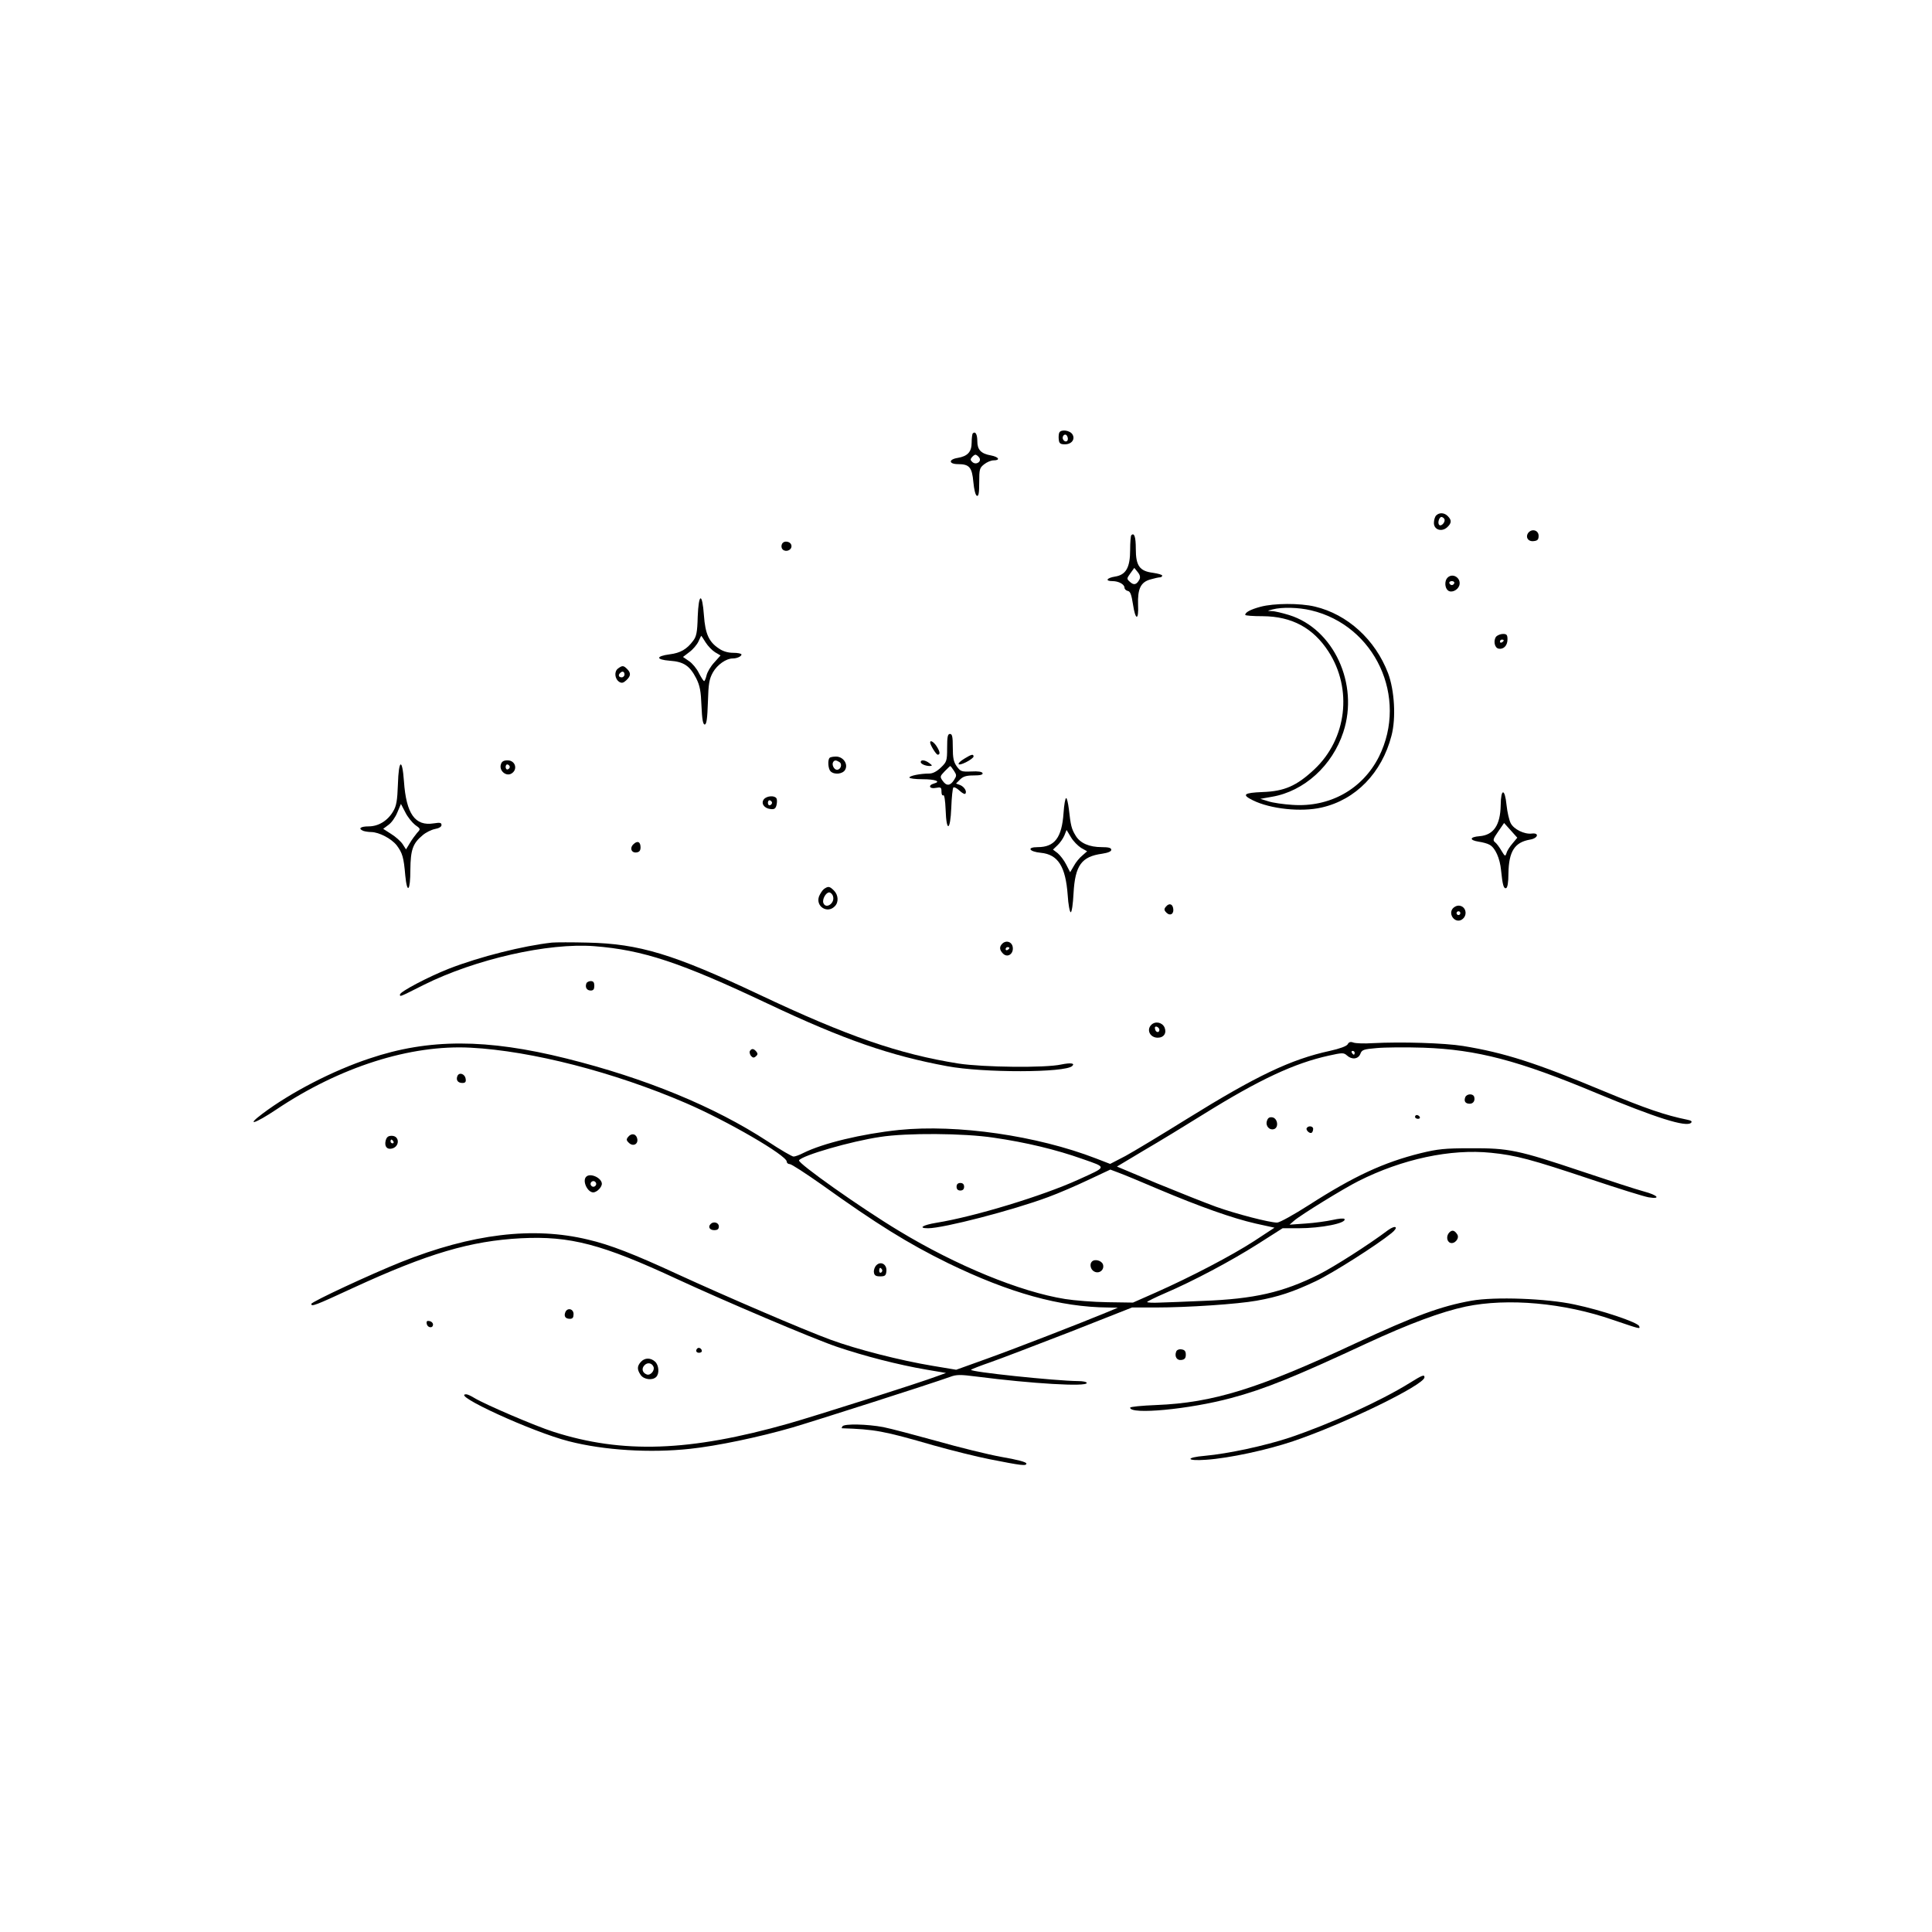
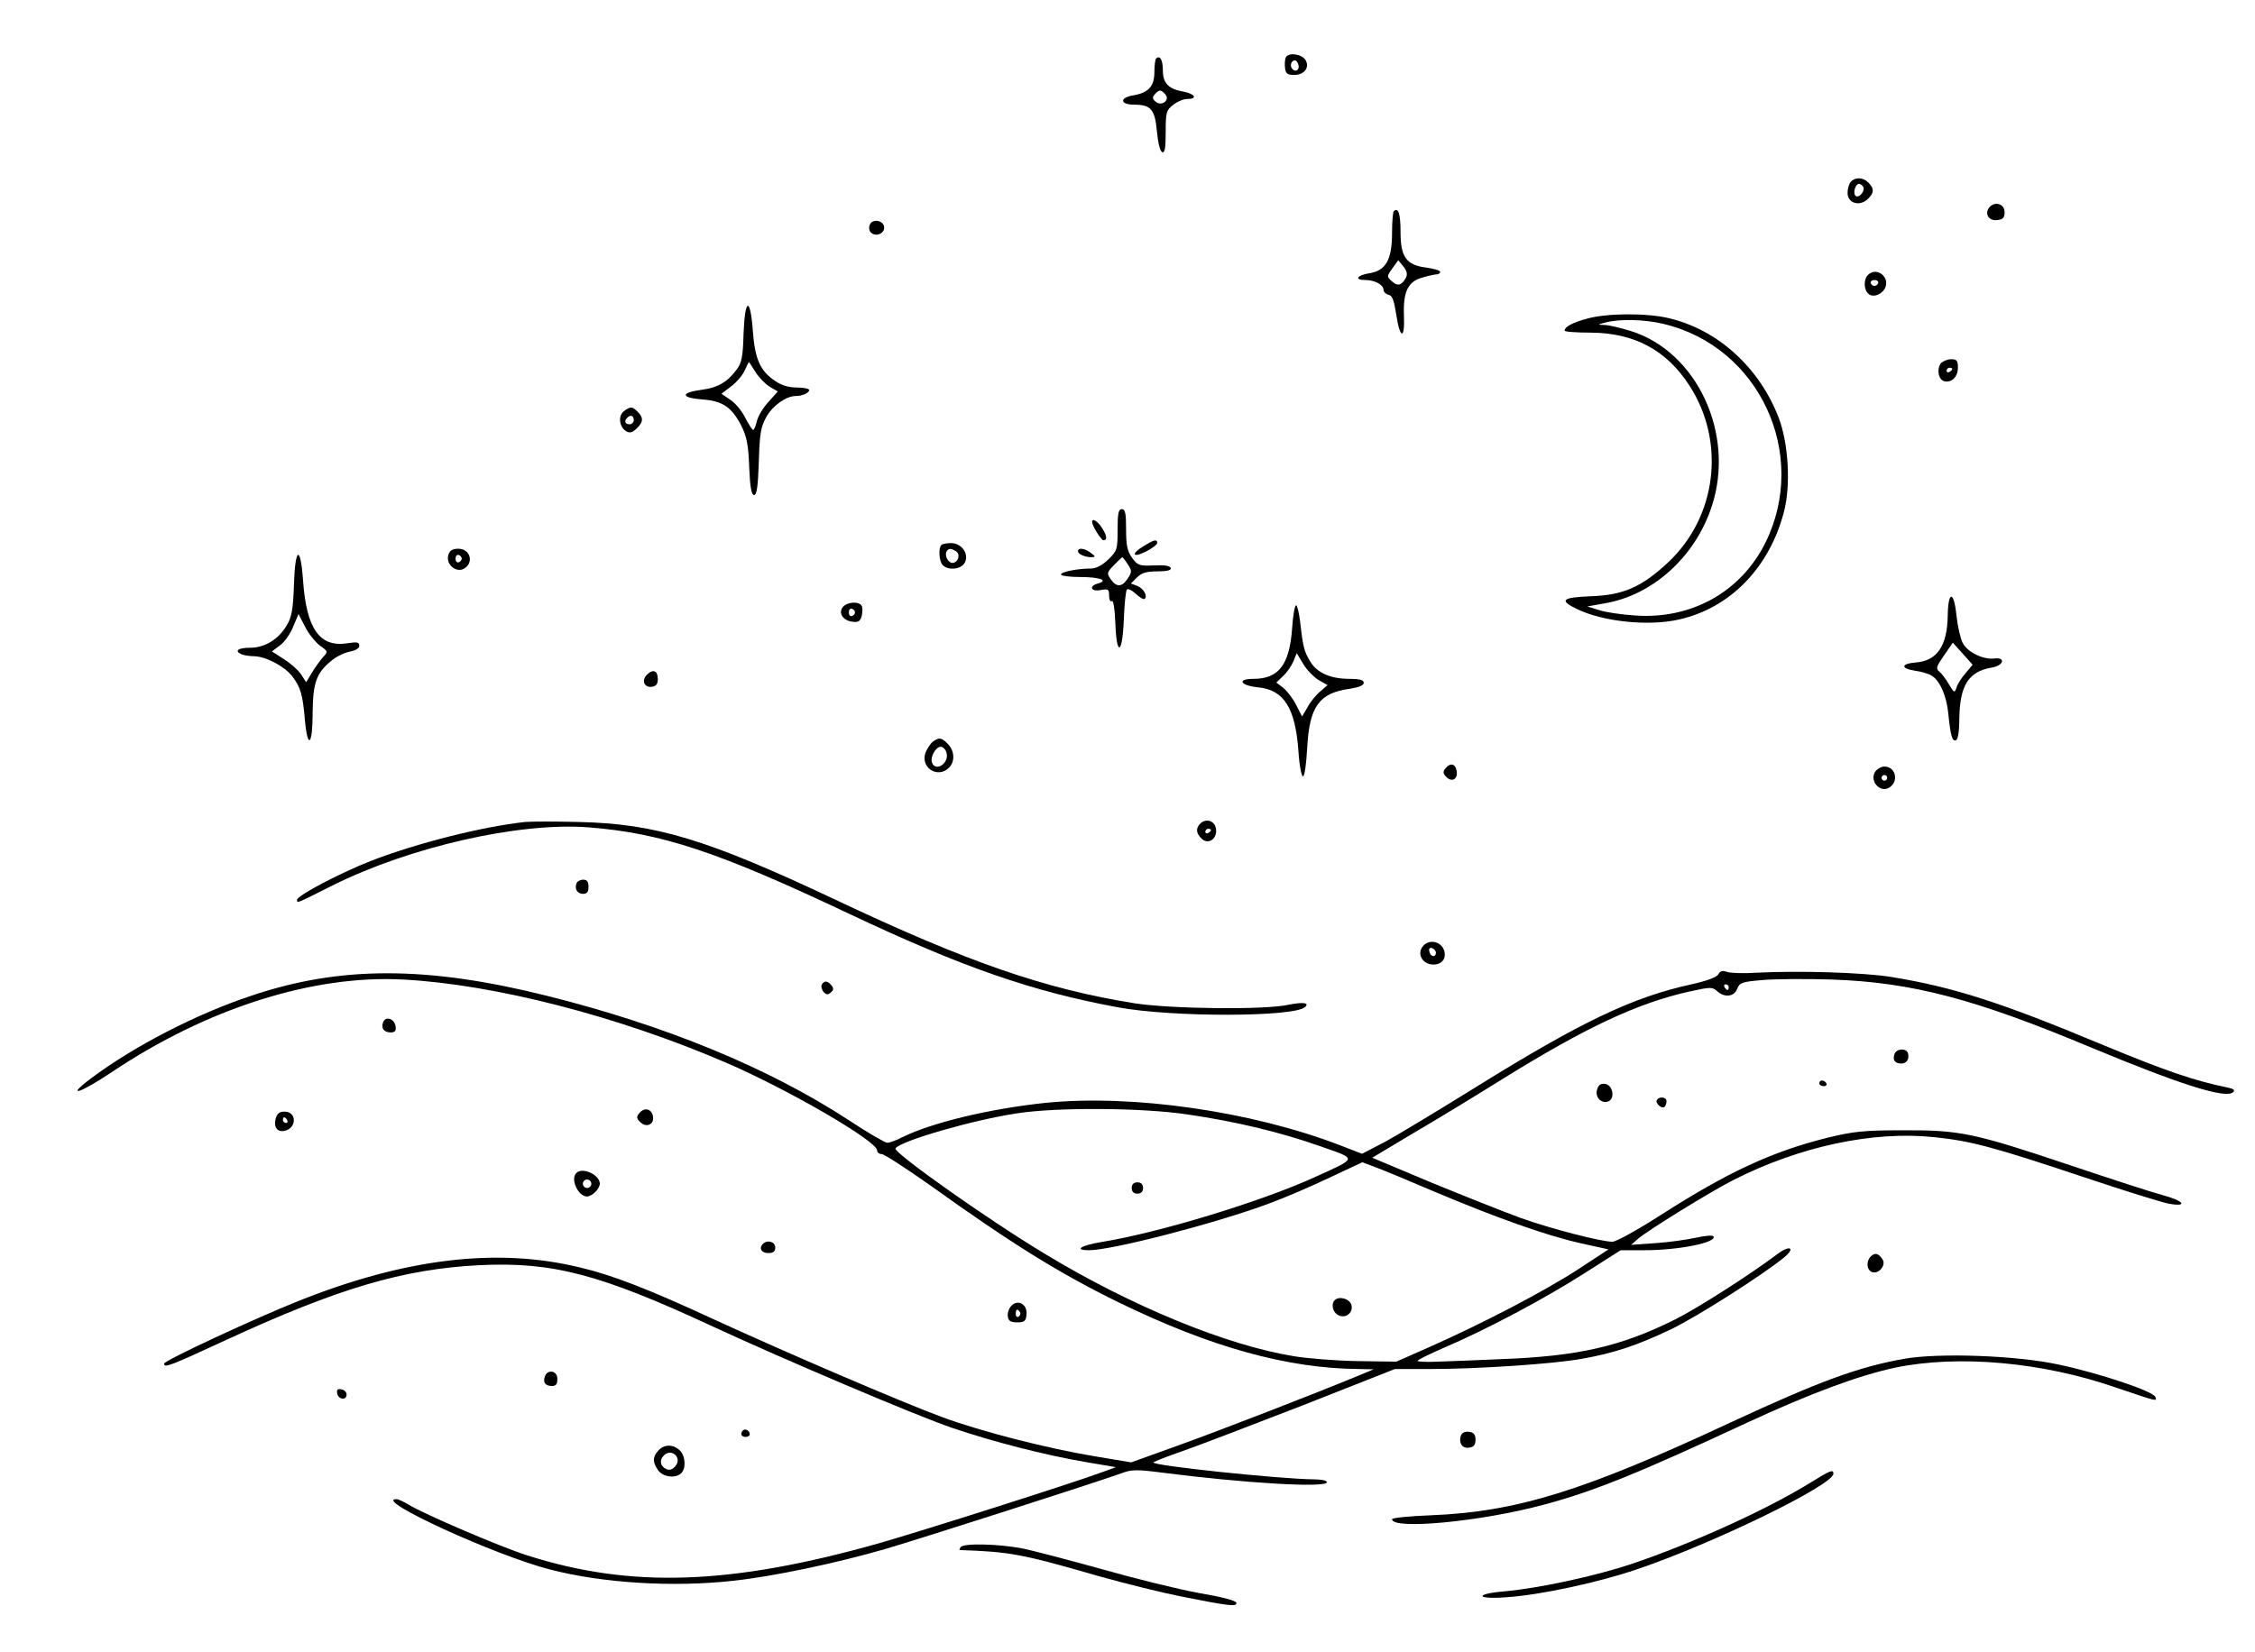
- <svg xmlns="http://www.w3.org/2000/svg" version="1.0" width="1024pt" height="1024pt" viewBox="0 0 1024 1024" preserveAspectRatio="xMidYMid meet">
-   <g transform="translate(0,1024) scale(0.1,-0.1)" fill="#000000" stroke="none">
-     <path d="M5614 7946 c-3 -8 -4 -25 -2 -38 2 -18 9 -23 32 -23 36 0 56 27 40 53 -14 22 -62 28 -70 8z m46 -32 c0 -16 -16 -19 -25 -4 -8 13 4 32 16 25 5 -4 9 -13 9 -21z" />
-     <path d="M5156 7943 c-3 -3 -6 -25 -6 -48 0 -50 -21 -73 -74 -82 -50 -8 -48 -33 2 -33 60 0 74 -17 81 -95 4 -41 11 -70 19 -73 9 -3 12 16 12 71 0 70 2 77 26 96 15 12 37 21 50 21 38 0 28 18 -13 26 -53 9 -73 30 -73 75 0 37 -10 55 -24 42z m33 -127 c17 -20 -13 -43 -34 -26 -12 10 -13 16 -4 26 6 8 15 14 19 14 4 0 13 -6 19 -14z" />
-     <path d="M7612 7508 c-7 -7 -12 -25 -12 -40 0 -36 41 -49 70 -23 24 22 25 38 4 59 -18 19 -45 21 -62 4z m43 -18 c9 -15 -16 -43 -27 -32 -10 10 0 42 12 42 5 0 12 -5 15 -10z" />
-     <path d="M8101 7417 c-18 -23 -2 -49 28 -45 20 2 26 8 26 28 0 29 -34 40 -54 17z" />
-     <path d="M5996 7403 c-3 -3 -6 -38 -6 -77 0 -94 -22 -133 -80 -142 -44 -7 -55 -24 -14 -24 33 0 64 -17 64 -35 0 -7 8 -15 17 -17 14 -2 20 -20 28 -71 13 -87 31 -88 27 -2 -3 84 14 120 66 134 20 6 43 11 50 11 6 0 12 4 12 9 0 5 -22 11 -49 15 -71 9 -91 37 -91 127 0 63 -8 88 -24 72z m43 -235 c-15 -27 -29 -31 -49 -13 -19 17 -19 18 1 46 l21 29 18 -22 c13 -16 15 -28 9 -40z" />
-     <path d="M4144 7355 c-4 -9 -2 -21 4 -27 16 -16 47 -5 47 17 0 26 -42 34 -51 10z" />
-     <path d="M7672 7178 c-16 -16 -15 -53 2 -67 17 -15 50 -1 60 24 14 39 -33 72 -62 43z m36 -29 c-2 -6 -8 -10 -13 -10 -5 0 -11 4 -13 10 -2 6 4 11 13 11 9 0 15 -5 13 -11z" />
-     <path d="M3698 6971 c-2 -82 -7 -105 -24 -127 -33 -45 -68 -65 -124 -72 -75 -10 -75 -28 0 -34 74 -5 106 -27 140 -93 20 -40 25 -69 28 -147 3 -71 8 -98 17 -98 10 0 14 31 17 118 3 101 7 123 27 159 23 40 70 73 104 73 23 0 47 11 47 21 0 5 -20 9 -44 9 -28 0 -55 8 -76 23 -53 35 -72 78 -79 175 -9 124 -28 120 -33 -7z m42 -136 c12 -19 34 -42 50 -52 l29 -17 -33 -37 c-19 -20 -37 -51 -41 -68 -4 -17 -10 -31 -13 -31 -4 1 -16 20 -28 43 -11 23 -35 52 -52 63 l-32 22 34 26 c19 14 40 39 48 56 7 16 14 30 15 30 1 0 11 -16 23 -35z" />
-     <path d="M6681 7024 c-52 -14 -81 -29 -81 -43 0 -4 42 -7 93 -7 154 -1 267 -62 348 -187 129 -199 97 -464 -75 -625 -94 -88 -159 -116 -274 -120 -101 -4 -112 -14 -51 -44 93 -46 256 -63 364 -38 181 41 319 184 370 380 25 94 16 242 -18 332 -68 178 -215 312 -388 353 -80 19 -217 18 -288 -1z m268 -19 c339 -80 516 -461 360 -775 -87 -173 -261 -270 -459 -256 -47 3 -104 11 -128 19 l-42 13 62 11 c170 29 320 165 378 343 84 255 -52 547 -287 620 -36 11 -77 21 -92 21 -26 1 -26 1 4 9 50 13 137 11 204 -5z" />
-     <path d="M7930 6866 c-16 -21 -9 -60 13 -64 26 -5 47 16 47 49 0 24 -4 29 -24 29 -13 0 -29 -7 -36 -14z m40 -20 c0 -3 -4 -8 -10 -11 -5 -3 -10 -1 -10 4 0 6 5 11 10 11 6 0 10 -2 10 -4z" />
-     <path d="M3276 6697 c-22 -16 -18 -55 6 -71 13 -8 22 -6 37 8 25 23 26 39 5 60 -19 19 -25 20 -48 3z m34 -32 c0 -8 -7 -15 -15 -15 -16 0 -20 12 -8 23 11 12 23 8 23 -8z" />
-     <path d="M5020 6277 c0 -70 -2 -75 -33 -105 -22 -21 -43 -32 -62 -32 -48 0 -105 -12 -105 -21 0 -5 31 -9 69 -9 68 0 101 -12 61 -23 -33 -9 -24 -30 10 -23 27 5 30 3 30 -20 0 -14 4 -23 10 -19 5 3 10 -27 12 -76 4 -122 25 -115 30 10 2 55 7 103 11 107 4 4 18 -3 32 -16 14 -13 28 -21 31 -17 11 11 -5 37 -27 46 l-22 8 21 21 c17 17 34 22 73 22 35 0 49 4 47 12 -3 8 -24 11 -60 9 -52 -2 -57 0 -77 27 -17 24 -21 45 -21 101 0 56 -3 71 -15 71 -12 0 -15 -15 -15 -73z m36 -122 c15 -23 15 -27 0 -50 -20 -31 -40 -32 -60 -3 -15 21 -14 24 11 50 15 15 28 28 30 28 1 0 10 -11 19 -25z" />
-     <path d="M4930 6305 c0 -14 32 -65 40 -65 15 0 12 17 -6 45 -15 23 -34 34 -34 20z" />
-     <path d="M5113 6220 c-47 -28 -41 -44 7 -20 22 11 40 25 40 30 0 15 -11 12 -47 -10z" />
-     <path d="M4397 6223 c-11 -11 -8 -58 5 -71 20 -20 66 -15 78 9 16 30 -11 69 -49 69 -15 0 -31 -3 -34 -7z m52 -22 c17 -11 7 -41 -13 -41 -15 0 -29 27 -20 41 7 11 15 11 33 0z" />
-     <path d="M2655 6189 c-11 -32 25 -65 54 -50 37 20 24 71 -19 71 -20 0 -31 -6 -35 -21z m47 -14 c0 -5 -5 -11 -11 -13 -6 -2 -11 4 -11 13 0 9 5 15 11 13 6 -2 11 -8 11 -13z" />
-     <path d="M4880 6201 c0 -10 25 -21 48 -21 15 1 14 3 -2 15 -22 17 -46 20 -46 6z" />
-     <path d="M2109 6083 c-3 -86 -8 -115 -25 -143 -29 -50 -78 -80 -130 -80 -44 0 -58 -12 -28 -24 9 -3 28 -6 42 -6 42 -1 107 -35 135 -71 30 -40 37 -64 45 -159 10 -102 27 -83 27 30 1 106 13 140 65 183 17 15 46 29 65 33 22 4 35 12 35 21 0 13 -8 14 -41 9 -99 -16 -146 50 -158 223 -9 126 -28 117 -32 -16z m91 -215 c30 -21 30 -22 11 -42 -10 -12 -28 -36 -39 -55 l-20 -33 -18 28 c-10 15 -37 39 -61 54 l-42 27 28 21 c16 11 37 41 47 66 l19 45 23 -44 c12 -25 36 -54 52 -67z" />
-     <path d="M7954 5972 c-2 -106 -38 -158 -112 -164 -53 -4 -56 -21 -5 -29 21 -3 48 -10 59 -17 29 -16 54 -71 60 -135 8 -79 14 -99 27 -94 7 2 12 30 12 78 2 117 33 165 115 179 42 7 50 37 9 32 -40 -5 -96 23 -112 55 -8 15 -18 58 -22 96 -9 90 -30 90 -31 -1z m63 -202 c-14 -16 -29 -39 -32 -51 -7 -20 -8 -19 -27 12 -11 19 -26 39 -34 45 -13 10 -10 18 17 57 l31 45 35 -39 35 -39 -25 -30z" />
-     <path d="M4049 6004 c-17 -21 0 -48 34 -52 21 -3 28 2 33 22 3 14 3 30 -1 35 -10 16 -51 13 -66 -5z m43 -19 c0 -5 -5 -11 -11 -13 -6 -2 -11 4 -11 13 0 9 5 15 11 13 6 -2 11 -8 11 -13z" />
-     <path d="M5637 5931 c-9 -131 -47 -181 -137 -181 -60 0 -46 -24 17 -30 91 -9 131 -73 142 -224 3 -50 11 -91 16 -91 6 0 12 44 15 100 8 148 42 195 151 210 32 5 49 12 49 21 0 10 -14 14 -50 14 -67 0 -115 21 -139 61 -22 36 -26 53 -36 142 -4 31 -10 57 -14 57 -5 0 -11 -35 -14 -79z m93 -185 l32 -18 -25 -22 c-14 -11 -35 -36 -45 -55 l-20 -34 -21 41 c-11 22 -32 49 -45 60 l-25 19 24 23 c13 12 29 35 36 51 l12 30 23 -38 c12 -21 37 -46 54 -57z" />
-     <path d="M3357 5765 c-21 -20 -10 -47 17 -43 15 2 21 10 21 27 0 30 -17 37 -38 16z" />
-     <path d="M4367 5528 c-9 -7 -20 -25 -26 -39 -19 -53 44 -93 83 -53 22 21 20 60 -4 84 -23 23 -30 24 -53 8z m48 -38 c12 -37 -38 -71 -51 -36 -7 19 13 56 31 56 7 0 17 -9 20 -20z" />
-     <path d="M6180 5435 c-11 -13 -11 -19 3 -33 20 -19 41 -5 35 24 -4 24 -22 28 -38 9z" />
-     <path d="M7700 5425 c-26 -32 13 -81 48 -59 34 22 22 74 -18 74 -10 0 -23 -7 -30 -15z m40 -25 c0 -5 -4 -10 -10 -10 -5 0 -10 5 -10 10 0 6 5 10 10 10 6 0 10 -4 10 -10z" />
-     <path d="M2925 5244 c-152 -17 -380 -74 -545 -138 -107 -42 -260 -122 -260 -137 0 -13 -5 -15 126 51 273 136 659 224 904 205 258 -20 457 -86 920 -305 402 -190 647 -275 950 -331 192 -36 627 -35 663 1 16 15 -8 18 -58 8 -84 -19 -414 -15 -545 5 -314 50 -588 144 -1059 367 -452 213 -633 268 -906 274 -82 2 -168 2 -190 0z" />
-     <path d="M5312 5238 c-16 -16 -15 -33 4 -52 23 -24 56 -3 52 32 -3 30 -35 41 -56 20z m38 -22 c0 -3 -4 -8 -10 -11 -5 -3 -10 -1 -10 4 0 6 5 11 10 11 6 0 10 -2 10 -4z" />
-     <path d="M3108 5028 c-8 -21 2 -38 23 -38 14 0 19 7 19 25 0 18 -5 25 -19 25 -10 0 -21 -6 -23 -12z" />
-     <path d="M6102 4808 c-27 -27 -6 -68 34 -68 33 0 49 25 36 55 -13 27 -49 34 -70 13z m43 -26 c0 -18 -20 -15 -23 4 -3 10 1 15 10 12 7 -3 13 -10 13 -16z" />
-     <path d="M7143 4705 c-6 -10 -41 -23 -95 -35 -207 -45 -389 -132 -758 -361 -135 -84 -281 -172 -325 -196 l-81 -42 -75 29 c-313 121 -735 182 -1044 151 -199 -21 -402 -70 -507 -122 -21 -11 -44 -19 -52 -19 -8 0 -70 36 -138 81 -282 184 -646 334 -1067 439 -421 105 -728 106 -1042 0 -194 -64 -418 -180 -568 -293 -92 -69 -39 -53 73 22 337 226 711 345 1031 328 322 -17 758 -129 1139 -293 219 -94 536 -278 536 -311 0 -7 7 -13 16 -13 9 0 84 -49 168 -108 293 -210 459 -313 671 -417 325 -158 595 -233 848 -235 l52 -1 -60 -25 c-135 -56 -480 -190 -633 -245 l-164 -59 -126 21 c-169 28 -401 87 -542 139 -144 53 -553 229 -810 347 -227 105 -357 156 -474 183 -291 70 -614 31 -990 -119 -160 -64 -476 -211 -476 -222 0 -16 19 -9 222 85 395 182 622 249 890 263 260 13 428 -31 828 -217 253 -117 716 -314 845 -358 144 -49 327 -96 473 -121 l106 -18 -44 -16 c-95 -36 -643 -210 -790 -252 -525 -149 -880 -161 -1246 -44 -95 30 -365 146 -419 179 -18 11 -37 20 -44 20 -85 0 351 -200 544 -249 186 -48 432 -63 643 -40 142 15 366 62 542 113 138 41 732 231 835 268 34 13 55 13 140 2 296 -38 585 -55 585 -34 0 6 -21 10 -47 10 -118 1 -578 49 -566 60 4 4 51 22 103 40 52 18 242 91 423 161 l327 129 123 0 c172 0 437 18 537 36 114 20 195 47 315 104 90 43 323 191 400 254 40 32 24 46 -18 16 -102 -77 -289 -196 -367 -235 -190 -95 -343 -130 -614 -140 -89 -4 -191 -8 -228 -9 -38 -2 -68 0 -68 3 0 3 42 24 93 46 150 64 353 172 493 261 l132 84 84 0 c120 0 257 27 244 49 -3 5 -32 2 -63 -5 -32 -7 -96 -16 -143 -19 l-85 -6 24 21 c34 30 263 171 341 210 232 117 489 172 703 150 131 -13 213 -35 527 -140 146 -49 284 -92 308 -96 67 -11 50 11 -25 31 -38 10 -185 58 -328 106 -340 114 -388 124 -590 123 -138 0 -174 -4 -265 -26 -197 -49 -354 -122 -591 -274 -81 -52 -157 -94 -170 -94 -40 0 -218 46 -324 84 -55 20 -196 76 -313 124 l-212 89 142 85 c79 46 222 133 318 193 296 184 481 270 663 310 72 16 79 16 96 1 26 -24 60 -20 71 8 8 22 17 25 87 31 42 4 154 5 248 2 283 -10 504 -68 915 -240 317 -132 478 -183 503 -158 7 7 1 12 -19 16 -118 24 -220 59 -442 151 -364 152 -528 204 -747 240 -99 16 -326 23 -480 15 -44 -3 -90 -1 -101 3 -16 6 -25 3 -31 -9z m37 -45 c0 -5 -2 -10 -4 -10 -3 0 -8 5 -11 10 -3 6 -1 10 4 10 6 0 11 -4 11 -10z m-1913 -450 c172 -25 330 -63 471 -113 131 -46 132 -39 -24 -110 -187 -85 -547 -195 -751 -228 -73 -12 -99 -29 -44 -29 81 0 448 95 636 165 55 20 152 62 215 92 l115 54 45 -17 c25 -9 119 -48 210 -87 218 -92 392 -154 515 -182 l100 -22 -108 -71 c-119 -77 -335 -190 -522 -273 l-120 -53 -135 2 c-74 1 -175 9 -225 17 -238 38 -576 177 -880 361 -203 122 -539 360 -530 374 16 26 275 101 430 124 140 22 444 20 602 -4z" />
-     <path d="M5070 3950 c0 -13 7 -20 20 -20 13 0 20 7 20 20 0 13 -7 20 -20 20 -13 0 -20 -7 -20 -20z" />
-     <path d="M5787 3553 c-13 -13 -7 -42 12 -52 27 -15 56 9 47 37 -7 21 -44 31 -59 15z" />
-     <path d="M3975 4670 c-4 -6 -1 -17 5 -26 10 -11 16 -12 26 -3 11 9 11 15 3 25 -14 17 -25 18 -34 4z" />
-     <path d="M2424 4536 c-8 -21 3 -36 27 -36 15 0 20 6 17 22 -4 27 -35 37 -44 14z" />
-     <path d="M7766 4424 c-8 -21 1 -34 24 -34 19 0 30 17 23 38 -7 17 -40 15 -47 -4z" />
-     <path d="M7500 4320 c0 -5 7 -10 16 -10 8 0 12 5 9 10 -3 6 -10 10 -16 10 -5 0 -9 -4 -9 -10z" />
-     <path d="M6715 4299 c-9 -27 14 -52 39 -43 25 10 17 58 -11 62 -15 2 -23 -3 -28 -19z" />
-     <path d="M6926 4261 c-7 -11 18 -33 27 -24 4 3 7 12 7 20 0 15 -26 18 -34 4z" />
-     <path d="M3330 4215 c-11 -13 -11 -19 3 -32 21 -21 49 -9 45 19 -4 28 -30 35 -48 13z" />
-     <path d="M2044 4194 c-7 -29 6 -47 31 -42 44 8 45 68 1 68 -19 0 -27 -7 -32 -26z m41 -4 c3 -5 1 -10 -4 -10 -6 0 -11 5 -11 10 0 6 2 10 4 10 3 0 8 -4 11 -10z" />
-     <path d="M3107 4003 c-22 -21 6 -83 38 -83 7 0 21 7 29 16 9 8 16 22 16 29 0 32 -62 60 -83 38z m53 -38 c0 -8 -7 -15 -15 -15 -8 0 -15 7 -15 15 0 8 7 15 15 15 8 0 15 -7 15 -15z" />
-     <path d="M3767 3753 c-16 -15 -6 -33 18 -33 18 0 25 5 25 20 0 20 -28 28 -43 13z" />
-     <path d="M7682 3708 c-17 -17 -15 -47 4 -55 23 -9 51 23 38 44 -14 22 -27 26 -42 11z" />
-     <path d="M4645 3534 c-9 -9 -15 -26 -13 -38 2 -16 10 -21 33 -21 25 0 31 4 33 27 4 36 -29 56 -53 32z m30 -23 c3 -5 1 -12 -5 -16 -5 -3 -10 1 -10 9 0 18 6 21 15 7z" />
-     <path d="M7799 3346 c-162 -29 -298 -79 -615 -226 -516 -241 -754 -315 -1056 -327 -76 -3 -138 -9 -138 -14 0 -38 312 -9 535 51 177 47 339 113 719 290 225 104 394 167 525 195 222 46 520 20 781 -71 148 -50 143 -49 138 -33 -6 20 -200 85 -343 115 -148 32 -422 42 -546 20z" />
-     <path d="M2996 3284 c-8 -21 1 -34 25 -34 14 0 19 7 19 25 0 29 -34 36 -44 9z" />
-     <path d="M2262 3223 c4 -21 33 -25 33 -3 0 8 -8 16 -18 18 -14 3 -18 -1 -15 -15z" />
-     <path d="M3696 3093 c-11 -11 -6 -23 9 -23 8 0 15 4 15 9 0 13 -16 22 -24 14z" />
-     <path d="M6234 3076 c-10 -26 4 -48 28 -44 17 2 23 10 23 28 0 18 -6 26 -23 28 -13 2 -25 -3 -28 -12z" />
-     <path d="M3397 3022 c-21 -23 -21 -41 -1 -70 17 -24 62 -30 82 -10 18 18 14 63 -6 81 -24 22 -55 21 -75 -1z m67 -27 c7 -20 -17 -47 -36 -40 -24 9 -29 32 -12 49 16 17 40 12 48 -9z" />
-     <path d="M7470 2909 c-155 -96 -422 -217 -636 -289 -130 -43 -325 -85 -447 -96 -107 -9 -101 -29 6 -21 121 8 324 52 460 98 270 91 697 299 697 339 0 16 -11 12 -80 -31z" />
-     <path d="M4465 2680 c-3 -5 -5 -10 -3 -10 176 -6 217 -13 487 -91 96 -27 229 -60 295 -73 172 -34 196 -37 196 -23 0 8 -50 21 -132 35 -72 13 -226 51 -342 84 -116 32 -244 66 -284 74 -85 16 -208 19 -217 4z" />
+ <svg xmlns="http://www.w3.org/2000/svg" version="1.0" id="레이어_1" x="0px" y="0px" viewBox="0 0 797 584" style="enable-background:new 0 0 797 584;" xml:space="preserve">
+   <g transform="translate(0,1024) scale(0.1,-0.1)">
+     <path d="M4544,10036c-3-8-4-25-2-38c2-18,9-23,32-23c36,0,56,27,40,53C4600,10050,4552,10056,4544,10036z M4590,10004   c0-16-16-19-25-4c-8,13,4,32,16,25C4586,10021,4590,10012,4590,10004z" />
+     <path d="M4086,10033c-3-3-6-25-6-48c0-50-21-73-74-82c-50-8-48-33,2-33c60,0,74-17,81-95c4-41,11-70,19-73c9-3,12,16,12,71   c0,70,2,77,26,96c15,12,37,21,50,21c38,0,28,18-13,26c-53,9-73,30-73,75C4110,10028,4100,10046,4086,10033z M4119,9906   c17-20-13-43-34-26c-12,10-13,16-4,26c6,8,15,14,19,14S4113,9914,4119,9906z" />
+     <path d="M6542,9598c-7-7-12-25-12-40c0-36,41-49,70-23c24,22,25,38,4,59C6586,9613,6559,9615,6542,9598z M6585,9580   c9-15-16-43-27-32c-10,10,0,42,12,42C6575,9590,6582,9585,6585,9580z" />
+     <path d="M7031,9507c-18-23-2-49,28-45c20,2,26,8,26,28C7085,9519,7051,9530,7031,9507z" />
+     <path d="M4926,9493c-3-3-6-38-6-77c0-94-22-133-80-142c-44-7-55-24-14-24c33,0,64-17,64-35c0-7,8-15,17-17c14-2,20-20,28-71   c13-87,31-88,27-2c-3,84,14,120,66,134c20,6,43,11,50,11c6,0,12,4,12,9s-22,11-49,15c-71,9-91,37-91,127   C4950,9484,4942,9509,4926,9493z M4969,9258c-15-27-29-31-49-13c-19,17-19,18,1,46l21,29l18-22C4973,9282,4975,9270,4969,9258z" />
+     <path d="M3074,9445c-4-9-2-21,4-27c16-16,47-5,47,17C3125,9461,3083,9469,3074,9445z" />
+     <path d="M6602,9268c-16-16-15-53,2-67c17-15,50-1,60,24C6678,9264,6631,9297,6602,9268z M6638,9239c-2-6-8-10-13-10s-11,4-13,10   s4,11,13,11S6640,9245,6638,9239z" />
+     <path d="M2628,9061c-2-82-7-105-24-127c-33-45-68-65-124-72c-75-10-75-28,0-34c74-5,106-27,140-93c20-40,25-69,28-147   c3-71,8-98,17-98c10,0,14,31,17,118c3,101,7,123,27,159c23,40,70,73,104,73c23,0,47,11,47,21c0,5-20,9-44,9c-28,0-55,8-76,23   c-53,35-72,78-79,175C2652,9192,2633,9188,2628,9061z M2670,8925c12-19,34-42,50-52l29-17l-33-37c-19-20-37-51-41-68s-10-31-13-31   c-4,1-16,20-28,43c-11,23-35,52-52,63l-32,22l34,26c19,14,40,39,48,56c7,16,14,30,15,30S2658,8944,2670,8925z" />
+     <path d="M5611,9114c-52-14-81-29-81-43c0-4,42-7,93-7c154-1,267-62,348-187c129-199,97-464-75-625c-94-88-159-116-274-120   c-101-4-112-14-51-44c93-46,256-63,364-38c181,41,319,184,370,380c25,94,16,242-18,332c-68,178-215,312-388,353   C5819,9134,5682,9133,5611,9114z M5879,9095c339-80,516-461,360-775c-87-173-261-270-459-256c-47,3-104,11-128,19l-42,13l62,11   c170,29,320,165,378,343c84,255-52,547-287,620c-36,11-77,21-92,21c-26,1-26,1,4,9C5725,9113,5812,9111,5879,9095z" />
+     <path d="M6860,8956c-16-21-9-60,13-64c26-5,47,16,47,49c0,24-4,29-24,29C6883,8970,6867,8963,6860,8956z M6900,8936c0-3-4-8-10-11   c-5-3-10-1-10,4c0,6,5,11,10,11C6896,8940,6900,8938,6900,8936z" />
+     <path d="M2206,8787c-22-16-18-55,6-71c13-8,22-6,37,8c25,23,26,39,5,60C2235,8803,2229,8804,2206,8787z M2240,8755c0-8-7-15-15-15   c-16,0-20,12-8,23C2228,8775,2240,8771,2240,8755z" />
+     <path d="M3950,8367c0-70-2-75-33-105c-22-21-43-32-62-32c-48,0-105-12-105-21c0-5,31-9,69-9c68,0,101-12,61-23c-33-9-24-30,10-23   c27,5,30,3,30-20c0-14,4-23,10-19c5,3,10-27,12-76c4-122,25-115,30,10c2,55,7,103,11,107s18-3,32-16s28-21,31-17c11,11-5,37-27,46   l-22,8l21,21c17,17,34,22,73,22c35,0,49,4,47,12c-3,8-24,11-60,9c-52-2-57,0-77,27c-17,24-21,45-21,101s-3,71-15,71   S3950,8425,3950,8367z M3986,8245c15-23,15-27,0-50c-20-31-40-32-60-3c-15,21-14,24,11,50c15,15,28,28,30,28   C3968,8270,3977,8259,3986,8245z" />
+     <path d="M3860,8395c0-14,32-65,40-65c15,0,12,17-6,45C3879,8398,3860,8409,3860,8395z" />
+     <path d="M4043,8310c-47-28-41-44,7-20c22,11,40,25,40,30C4090,8335,4079,8332,4043,8310z" />
+     <path d="M3327,8313c-11-11-8-58,5-71c20-20,66-15,78,9c16,30-11,69-49,69C3346,8320,3330,8317,3327,8313z M3379,8291   c17-11,7-41-13-41c-15,0-29,27-20,41C3353,8302,3361,8302,3379,8291z" />
+     <path d="M1585,8279c-11-32,25-65,54-50c37,20,24,71-19,71C1600,8300,1589,8294,1585,8279z M1632,8265c0-5-5-11-11-13s-11,4-11,13   s5,15,11,13S1632,8270,1632,8265z" />
+     <path d="M3810,8291c0-10,25-21,48-21c15,1,14,3-2,15C3834,8302,3810,8305,3810,8291z" />
+     <path d="M1039,8173c-3-86-8-115-25-143c-29-50-78-80-130-80c-44,0-58-12-28-24c9-3,28-6,42-6c42-1,107-35,135-71   c30-40,37-64,45-159c10-102,27-83,27,30c1,106,13,140,65,183c17,15,46,29,65,33c22,4,35,12,35,21c0,13-8,14-41,9   c-99-16-146,50-158,223C1062,8315,1043,8306,1039,8173z M1130,7958c30-21,30-22,11-42c-10-12-28-36-39-55l-20-33l-18,28   c-10,15-37,39-61,54l-42,27l28,21c16,11,37,41,47,66l19,45l23-44C1090,8000,1114,7971,1130,7958z" />
+     <path d="M6884,8062c-2-106-38-158-112-164c-53-4-56-21-5-29c21-3,48-10,59-17c29-16,54-71,60-135c8-79,14-99,27-94c7,2,12,30,12,78   c2,117,33,165,115,179c42,7,50,37,9,32c-40-5-96,23-112,55c-8,15-18,58-22,96C6906,8153,6885,8153,6884,8062z M6947,7860   c-14-16-29-39-32-51c-7-20-8-19-27,12c-11,19-26,39-34,45c-13,10-10,18,17,57l31,45l35-39l35-39L6947,7860z" />
+     <path d="M2979,8094c-17-21,0-48,34-52c21-3,28,2,33,22c3,14,3,30-1,35C3035,8115,2994,8112,2979,8094z M3022,8075c0-5-5-11-11-13   s-11,4-11,13s5,15,11,13S3022,8080,3022,8075z" />
+     <path d="M4567,8021c-9-131-47-181-137-181c-60,0-46-24,17-30c91-9,131-73,142-224c3-50,11-91,16-91c6,0,12,44,15,100   c8,148,42,195,151,210c32,5,49,12,49,21c0,10-14,14-50,14c-67,0-115,21-139,61c-22,36-26,53-36,142c-4,31-10,57-14,57   C4576,8100,4570,8065,4567,8021z M4660,7836l32-18l-25-22c-14-11-35-36-45-55l-20-34l-21,41c-11,22-32,49-45,60l-25,19l24,23   c13,12,29,35,36,51l12,30l23-38C4618,7872,4643,7847,4660,7836z" />
+     <path d="M2287,7855c-21-20-10-47,17-43c15,2,21,10,21,27C2325,7869,2308,7876,2287,7855z" />
+     <path d="M3297,7618c-9-7-20-25-26-39c-19-53,44-93,83-53c22,21,20,60-4,84C3327,7633,3320,7634,3297,7618z M3345,7580   c12-37-38-71-51-36c-7,19,13,56,31,56C3332,7600,3342,7591,3345,7580z" />
+     <path d="M5110,7525c-11-13-11-19,3-33c20-19,41-5,35,24C5144,7540,5126,7544,5110,7525z" />
+     <path d="M6630,7515c-26-32,13-81,48-59c34,22,22,74-18,74C6650,7530,6637,7523,6630,7515z M6670,7490c0-5-4-10-10-10   c-5,0-10,5-10,10c0,6,5,10,10,10C6666,7500,6670,7496,6670,7490z" />
+     <path d="M1855,7334c-152-17-380-74-545-138c-107-42-260-122-260-137c0-13-5-15,126,51c273,136,659,224,904,205   c258-20,457-86,920-305c402-190,647-275,950-331c192-36,627-35,663,1c16,15-8,18-58,8c-84-19-414-15-545,5   c-314,50-588,144-1059,367c-452,213-633,268-906,274C1963,7336,1877,7336,1855,7334z" />
+     <path d="M4242,7328c-16-16-15-33,4-52c23-24,56-3,52,32C4295,7338,4263,7349,4242,7328z M4280,7306c0-3-4-8-10-11c-5-3-10-1-10,4   c0,6,5,11,10,11C4276,7310,4280,7308,4280,7306z" />
+     <path d="M2038,7118c-8-21,2-38,23-38c14,0,19,7,19,25s-5,25-19,25C2051,7130,2040,7124,2038,7118z" />
+     <path d="M5032,6898c-27-27-6-68,34-68c33,0,49,25,36,55C5089,6912,5053,6919,5032,6898z M5075,6872c0-18-20-15-23,4   c-3,10,1,15,10,12C5069,6885,5075,6878,5075,6872z" />
+     <path d="M6073,6795c-6-10-41-23-95-35c-207-45-389-132-758-361c-135-84-281-172-325-196l-81-42l-75,29c-313,121-735,182-1044,151   c-199-21-402-70-507-122c-21-11-44-19-52-19s-70,36-138,81c-282,184-646,334-1067,439s-728,106-1042,0c-194-64-418-180-568-293   c-92-69-39-53,73,22c337,226,711,345,1031,328c322-17,758-129,1139-293c219-94,536-278,536-311c0-7,7-13,16-13s84-49,168-108   c293-210,459-313,671-417c325-158,595-233,848-235l52-1l-60-25c-135-56-480-190-633-245l-164-59l-126,21c-169,28-401,87-542,139   c-144,53-553,229-810,347c-227,105-357,156-474,183c-291,70-614,31-990-119c-160-64-476-211-476-222c0-16,19-9,222,85   c395,182,622,249,890,263c260,13,428-31,828-217c253-117,716-314,845-358c144-49,327-96,473-121l106-18l-44-16   c-95-36-643-210-790-252c-525-149-880-161-1246-44c-95,30-365,146-419,179c-18,11-37,20-44,20c-85,0,351-200,544-249   c186-48,432-63,643-40c142,15,366,62,542,113c138,41,732,231,835,268c34,13,55,13,140,2c296-38,585-55,585-34c0,6-21,10-47,10   c-118,1-578,49-566,60c4,4,51,22,103,40s242,91,423,161l327,129h123c172,0,437,18,537,36c114,20,195,47,315,104   c90,43,323,191,400,254c40,32,24,46-18,16c-102-77-289-196-367-235c-190-95-343-130-614-140c-89-4-191-8-228-9c-38-2-68,0-68,3   s42,24,93,46c150,64,353,172,493,261l132,84h84c120,0,257,27,244,49c-3,5-32,2-63-5c-32-7-96-16-143-19l-85-6l24,21   c34,30,263,171,341,210c232,117,489,172,703,150c131-13,213-35,527-140c146-49,284-92,308-96c67-11,50,11-25,31   c-38,10-185,58-328,106c-340,114-388,124-590,123c-138,0-174-4-265-26c-197-49-354-122-591-274c-81-52-157-94-170-94   c-40,0-218,46-324,84c-55,20-196,76-313,124l-212,89l142,85c79,46,222,133,318,193c296,184,481,270,663,310c72,16,79,16,96,1   c26-24,60-20,71,8c8,22,17,25,87,31c42,4,154,5,248,2c283-10,504-68,915-240c317-132,478-183,503-158c7,7,1,12-19,16   c-118,24-220,59-442,151c-364,152-528,204-747,240c-99,16-326,23-480,15c-44-3-90-1-101,3C6088,6810,6079,6807,6073,6795z    M6110,6750c0-5-2-10-4-10c-3,0-8,5-11,10c-3,6-1,10,4,10C6105,6760,6110,6756,6110,6750z M4197,6300c172-25,330-63,471-113   c131-46,132-39-24-110c-187-85-547-195-751-228c-73-12-99-29-44-29c81,0,448,95,636,165c55,20,152,62,215,92l115,54l45-17   c25-9,119-48,210-87c218-92,392-154,515-182l100-22l-108-71c-119-77-335-190-522-273l-120-53l-135,2c-74,1-175,9-225,17   c-238,38-576,177-880,361c-203,122-539,360-530,374c16,26,275,101,430,124C3735,6326,4039,6324,4197,6300z" />
+     <path d="M4000,6040c0-13,7-20,20-20s20,7,20,20s-7,20-20,20S4000,6053,4000,6040z" />
+     <path d="M4717,5643c-13-13-7-42,12-52c27-15,56,9,47,37C4769,5649,4732,5659,4717,5643z" />
+     <path d="M2905,6760c-4-6-1-17,5-26c10-11,16-12,26-3c11,9,11,15,3,25C2925,6773,2914,6774,2905,6760z" />
+     <path d="M1354,6626c-8-21,3-36,27-36c15,0,20,6,17,22C1394,6639,1363,6649,1354,6626z" />
+     <path d="M6696,6514c-8-21,1-34,24-34c19,0,30,17,23,38C6736,6535,6703,6533,6696,6514z" />
+     <path d="M6430,6410c0-5,7-10,16-10c8,0,12,5,9,10c-3,6-10,10-16,10C6434,6420,6430,6416,6430,6410z" />
+     <path d="M5645,6389c-9-27,14-52,39-43c25,10,17,58-11,62C5658,6410,5650,6405,5645,6389z" />
+     <path d="M5856,6351c-7-11,18-33,27-24c4,3,7,12,7,20C5890,6362,5864,6365,5856,6351z" />
+     <path d="M2260,6305c-11-13-11-19,3-32c21-21,49-9,45,19S2278,6327,2260,6305z" />
+     <path d="M974,6284c-7-29,6-47,31-42c44,8,45,68,1,68C987,6310,979,6303,974,6284z M1015,6280c3-5,1-10-4-10c-6,0-11,5-11,10   c0,6,2,10,4,10C1007,6290,1012,6286,1015,6280z" />
+     <path d="M2037,6093c-22-21,6-83,38-83c7,0,21,7,29,16c9,8,16,22,16,29C2120,6087,2058,6115,2037,6093z M2090,6055c0-8-7-15-15-15   s-15,7-15,15s7,15,15,15S2090,6063,2090,6055z" />
+     <path d="M2697,5843c-16-15-6-33,18-33c18,0,25,5,25,20C2740,5850,2712,5858,2697,5843z" />
+     <path d="M6612,5798c-17-17-15-47,4-55c23-9,51,23,38,44C6640,5809,6627,5813,6612,5798z" />
+     <path d="M3575,5624c-9-9-15-26-13-38c2-16,10-21,33-21c25,0,31,4,33,27C3632,5628,3599,5648,3575,5624z M3605,5601c3-5,1-12-5-16   c-5-3-10,1-10,9C3590,5612,3596,5615,3605,5601z" />
+     <path d="M6729,5436c-162-29-298-79-615-226c-516-241-754-315-1056-327c-76-3-138-9-138-14c0-38,312-9,535,51   c177,47,339,113,719,290c225,104,394,167,525,195c222,46,520,20,781-71c148-50,143-49,138-33c-6,20-200,85-343,115   C7127,5448,6853,5458,6729,5436z" />
+     <path d="M1926,5374c-8-21,1-34,25-34c14,0,19,7,19,25C1970,5394,1936,5401,1926,5374z" />
+     <path d="M1192,5313c4-21,33-25,33-3c0,8-8,16-18,18C1193,5331,1189,5327,1192,5313z" />
+     <path d="M2626,5183c-11-11-6-23,9-23c8,0,15,4,15,9C2650,5182,2634,5191,2626,5183z" />
+     <path d="M5164,5166c-10-26,4-48,28-44c17,2,23,10,23,28s-6,26-23,28C5179,5180,5167,5175,5164,5166z" />
+     <path d="M2327,5112c-21-23-21-41-1-70c17-24,62-30,82-10c18,18,14,63-6,81C2378,5135,2347,5134,2327,5112z M2394,5085   c7-20-17-47-36-40c-24,9-29,32-12,49C2362,5111,2386,5106,2394,5085z" />
+     <path d="M6400,4999c-155-96-422-217-636-289c-130-43-325-85-447-96c-107-9-101-29,6-21c121,8,324,52,460,98c270,91,697,299,697,339   C6480,5046,6469,5042,6400,4999z" />
+     <path d="M3395,4770c-3-5-5-10-3-10c176-6,217-13,487-91c96-27,229-60,295-73c172-34,196-37,196-23c0,8-50,21-132,35   c-72,13-226,51-342,84c-116,32-244,66-284,74C3527,4782,3404,4785,3395,4770z" />
  </g>
</svg>
